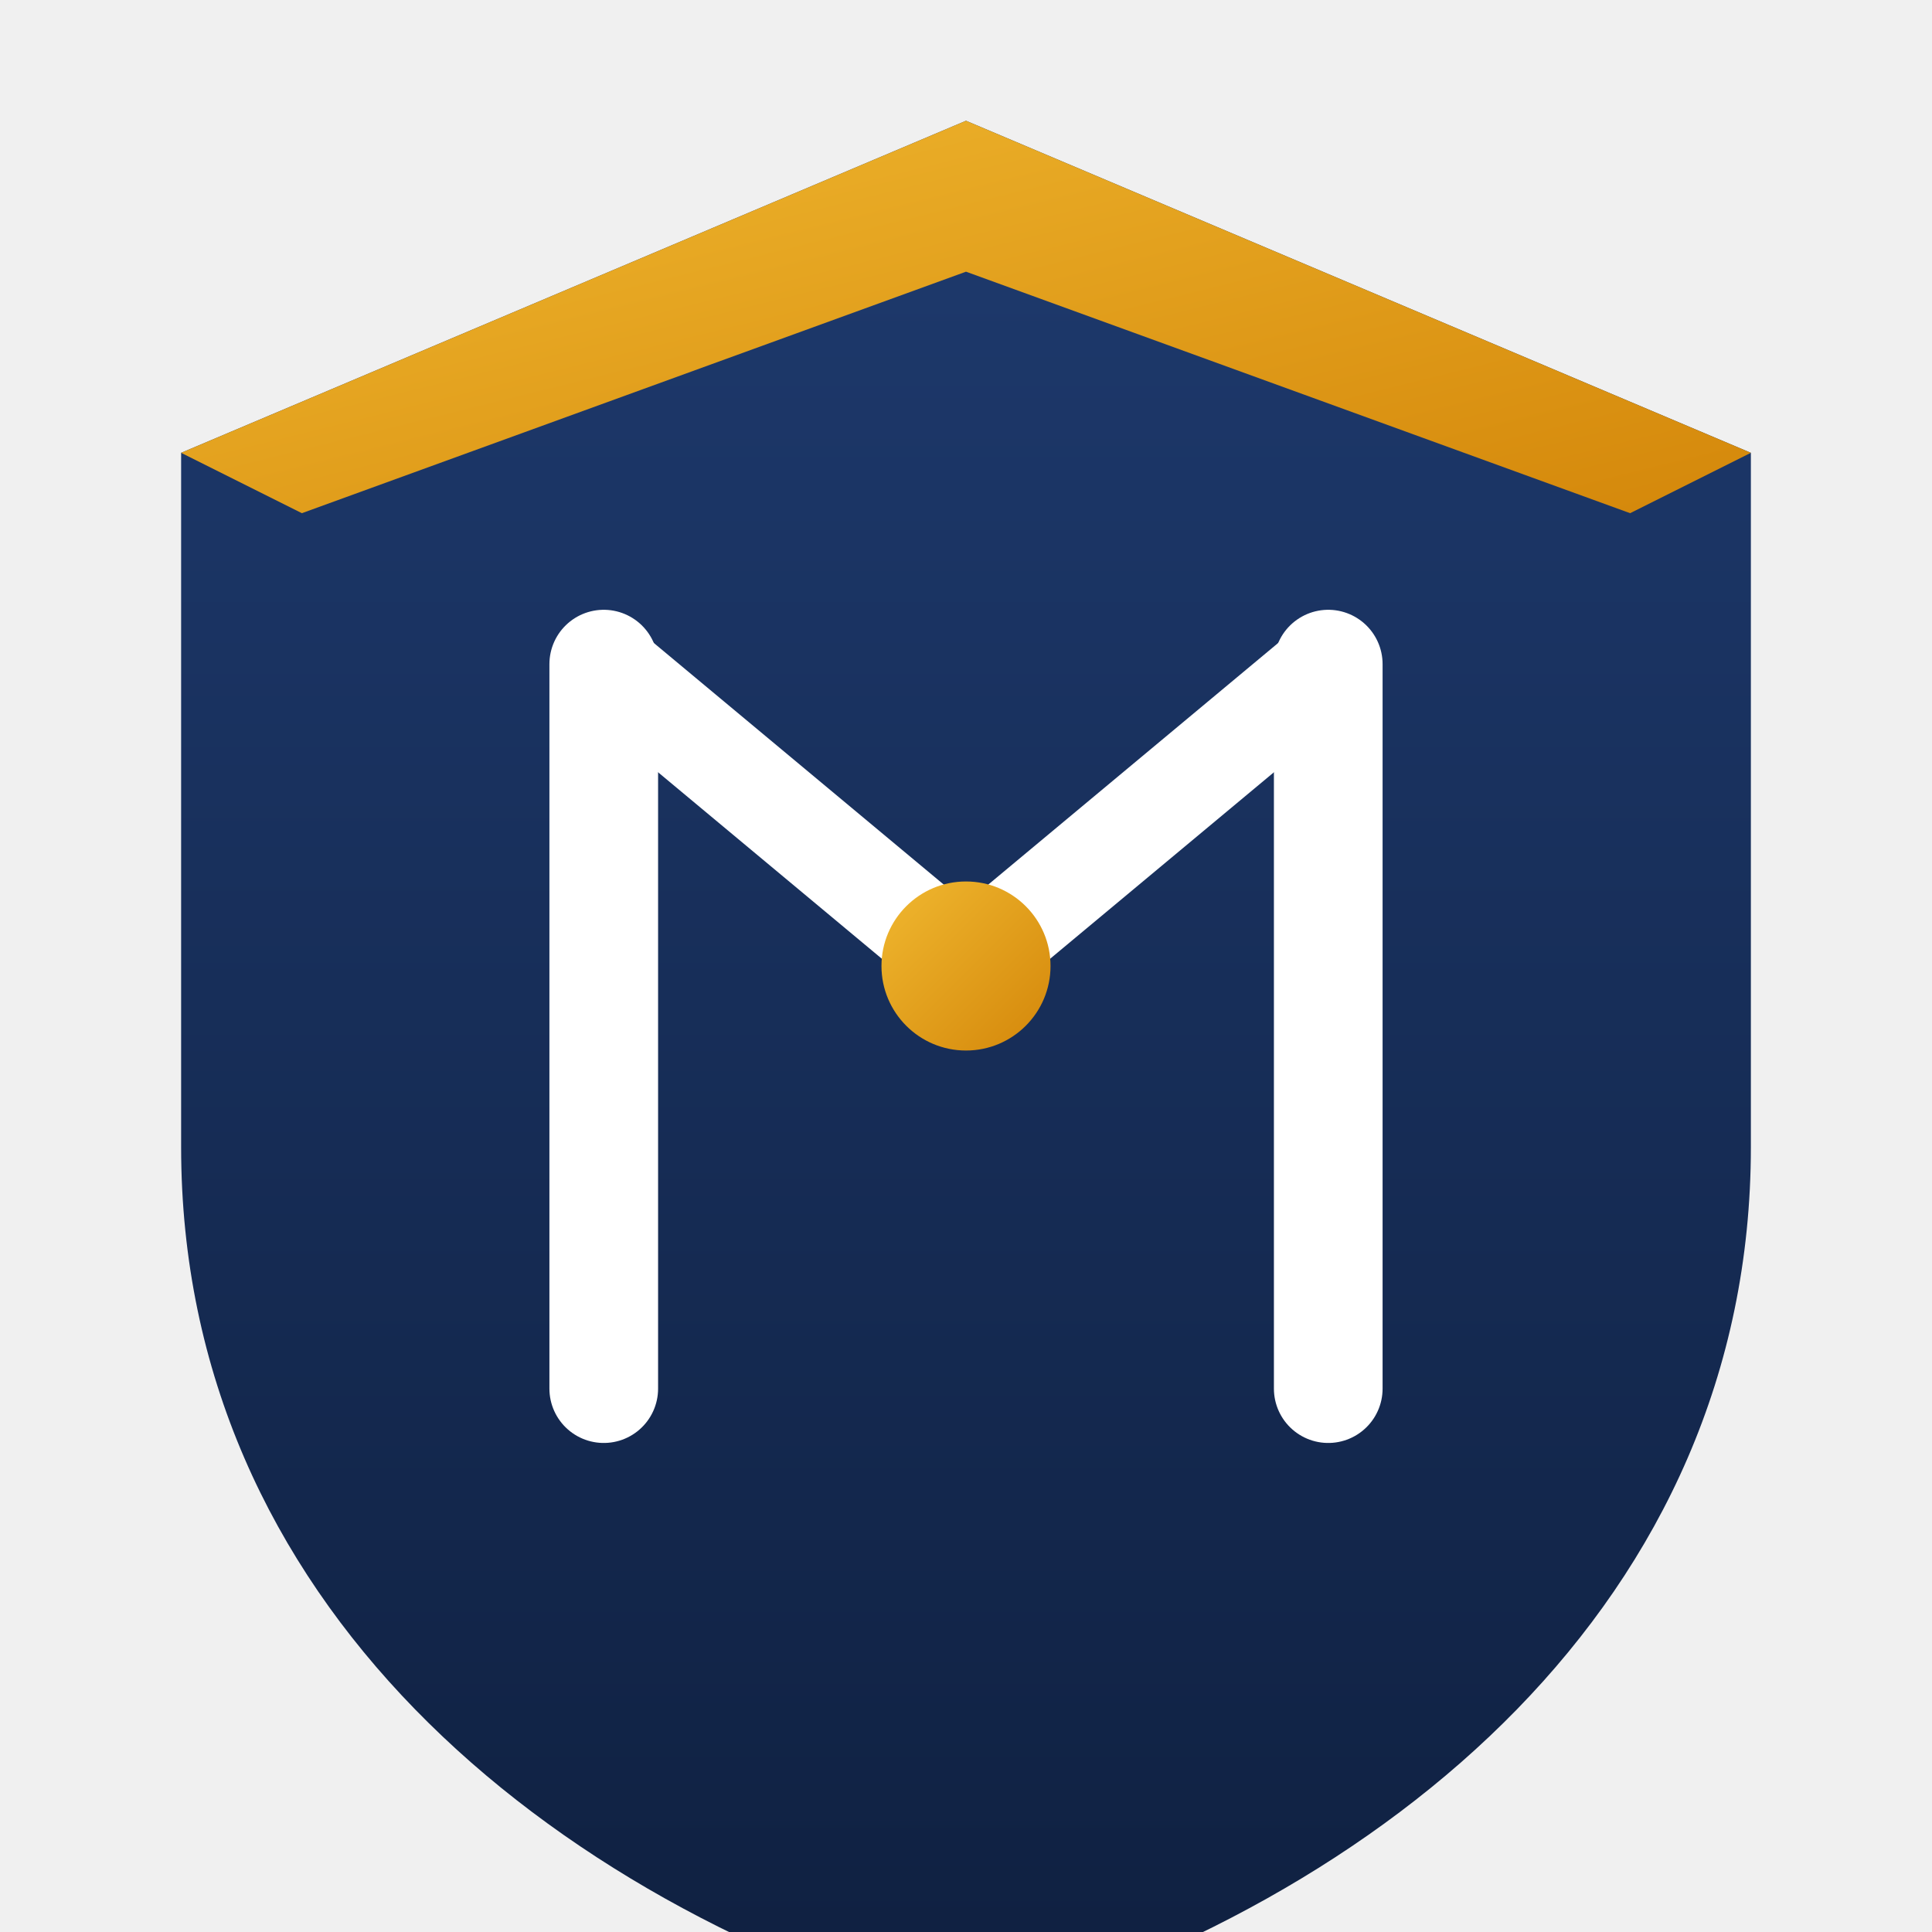
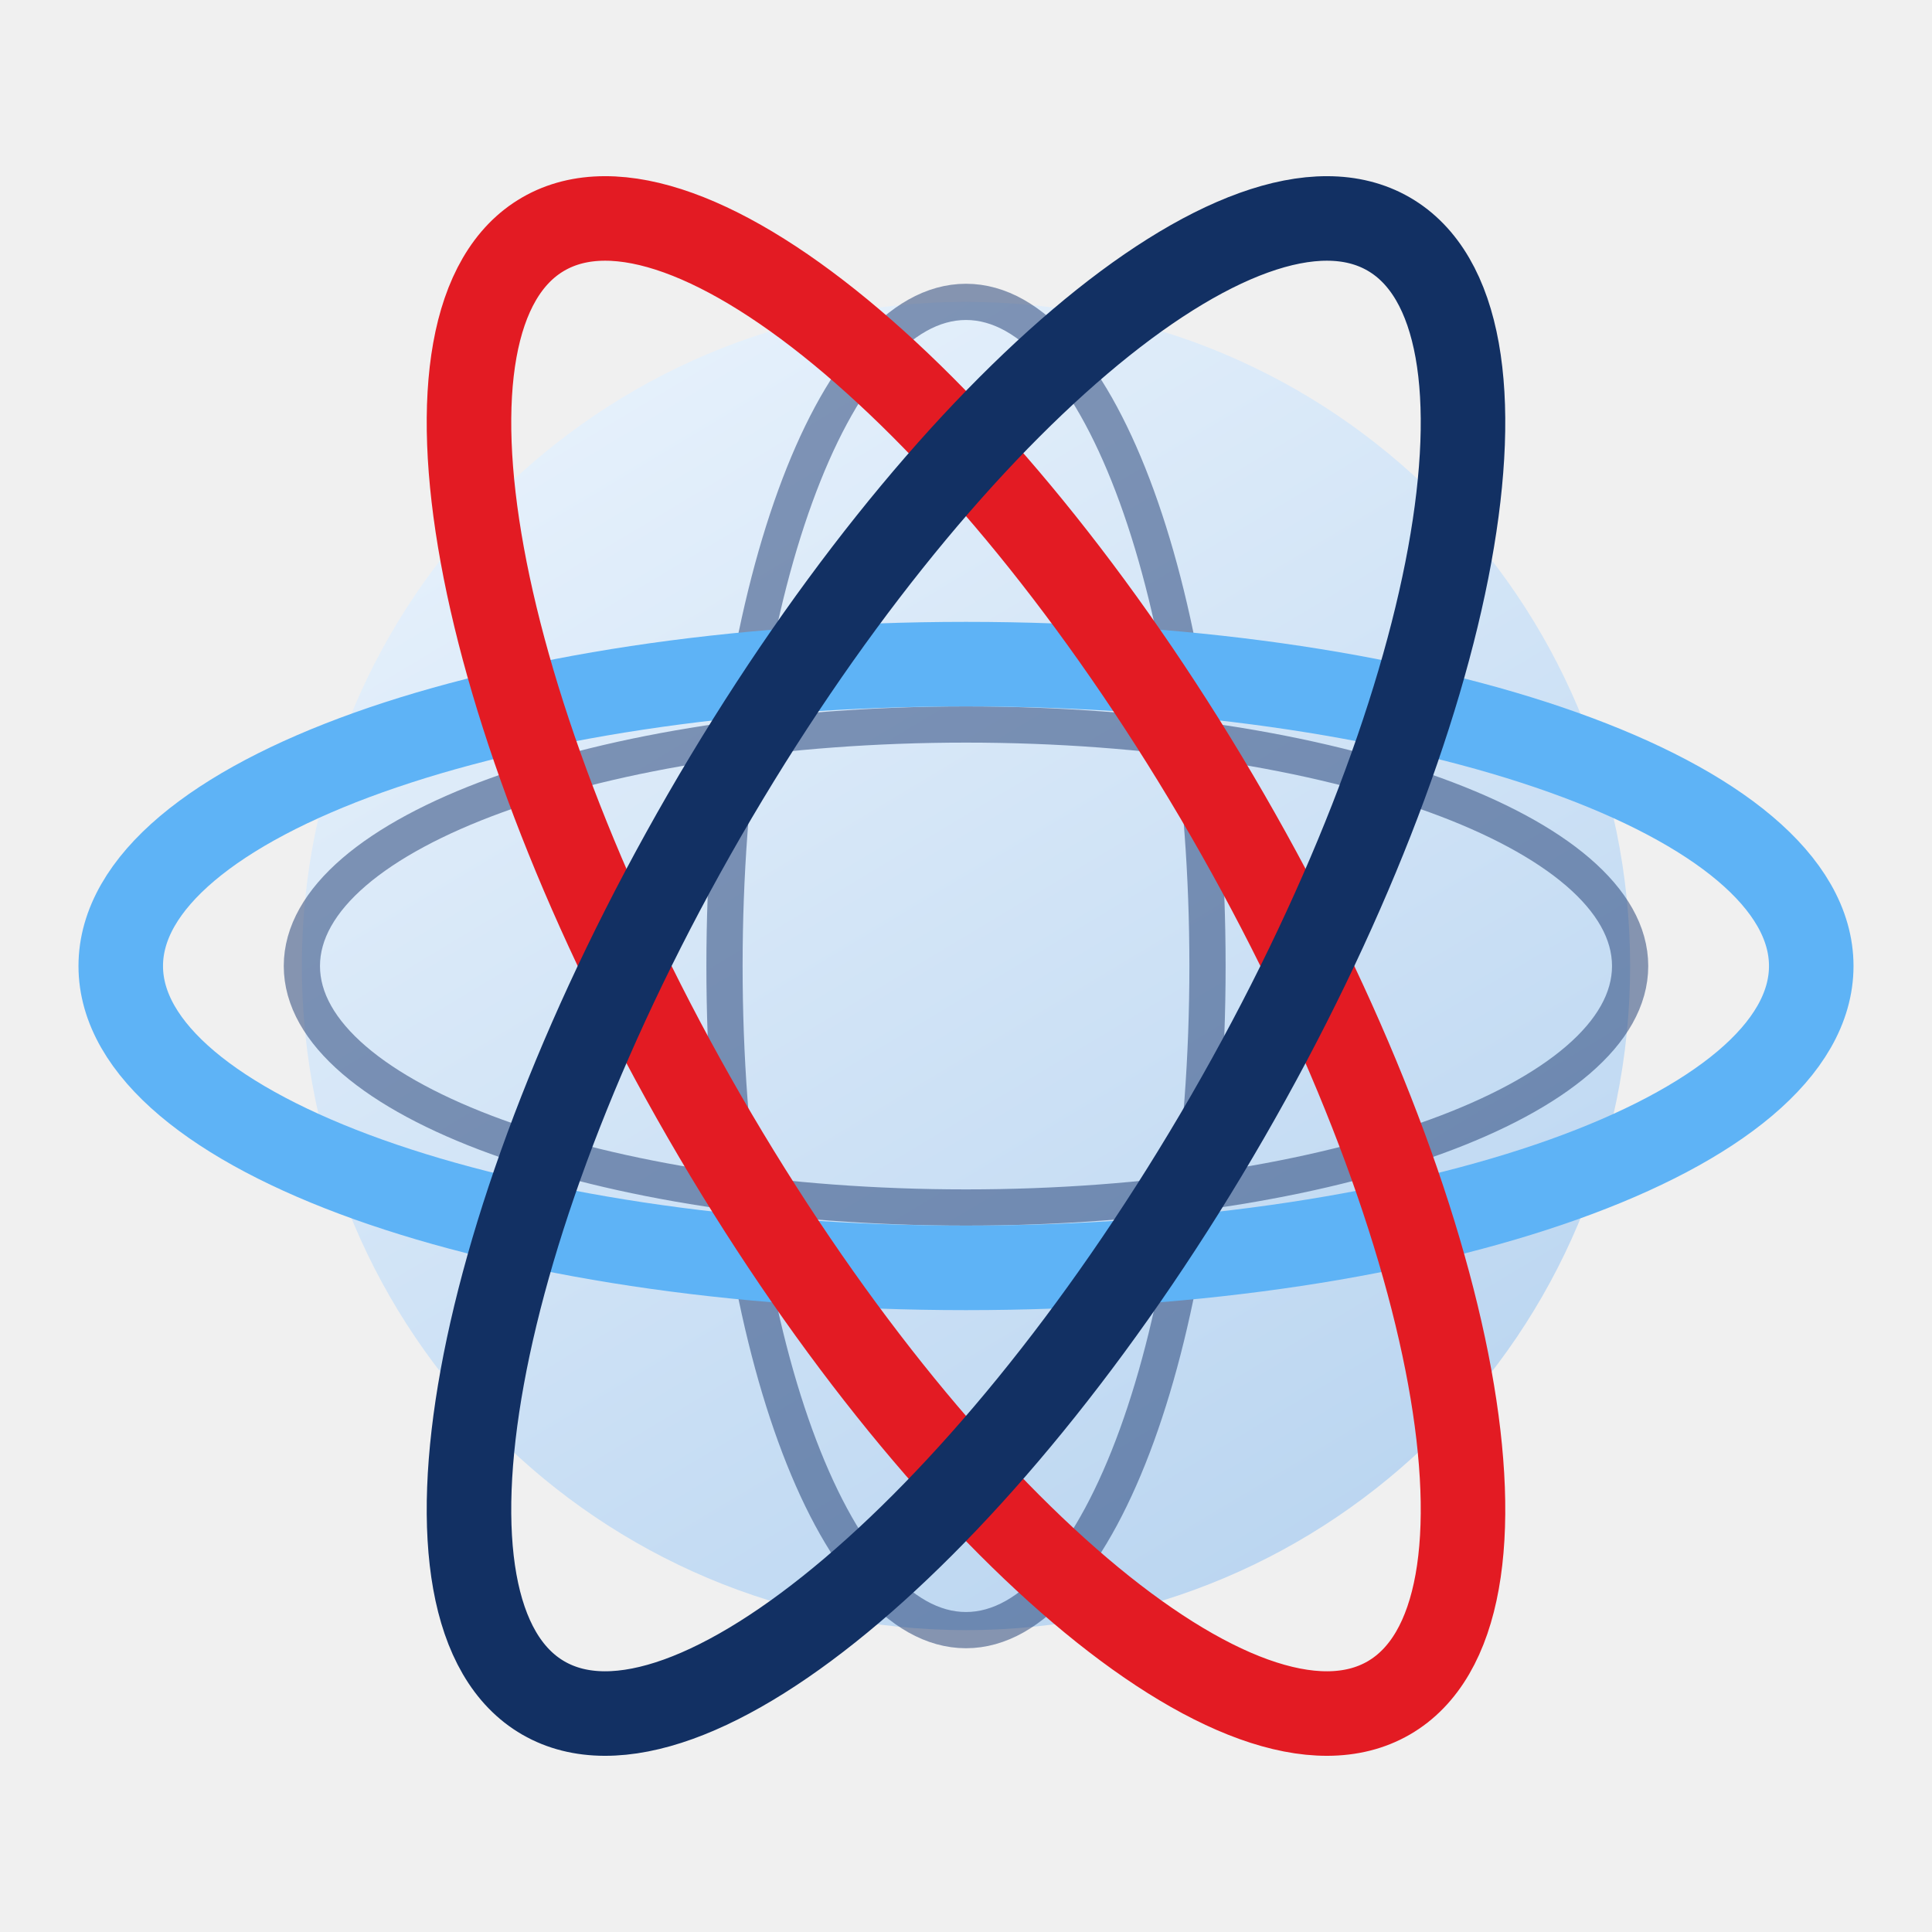
<svg xmlns="http://www.w3.org/2000/svg" viewBox="0 0 32 32" fill="none">
  <defs>
-     <linearGradient id="sg" x1="0" y1="0" x2="0" y2="1">
-       <stop offset="0%" stop-color="#1E3A6E" />
-       <stop offset="100%" stop-color="#0F2040" />
-     </linearGradient>
-     <linearGradient id="gg" x1="0" y1="0" x2="1" y2="1">
-       <stop offset="0%" stop-color="#F0B830" />
-       <stop offset="100%" stop-color="#D4870A" />
+     <linearGradient id="fs" x1="0.2" y1="0" x2="0.8" y2="1">
+       <stop offset="0%" stop-color="#e8f2fc" />
+       <stop offset="100%" stop-color="#b8d4f0" />
    </linearGradient>
  </defs>
-   <path d="M16 2 L3 7.5 L3 19 C3 26.5 9 31.5 16 33.5 C23 31.5 29 26.5 29 19 L29 7.5 Z" fill="url(#sg)" />
-   <path d="M16 2 L29 7.5 L27 8.5 L16 4.5 L5 8.5 L3 7.5 Z" fill="url(#gg)" />
-   <line x1="10" y1="11" x2="10" y2="23" stroke="white" stroke-width="1.8" stroke-linecap="round" />
-   <line x1="22" y1="11" x2="22" y2="23" stroke="white" stroke-width="1.8" stroke-linecap="round" />
-   <line x1="10" y1="11" x2="16" y2="16" stroke="white" stroke-width="1.6" stroke-linecap="round" />
-   <line x1="22" y1="11" x2="16" y2="16" stroke="white" stroke-width="1.6" stroke-linecap="round" />
-   <line x1="10" y1="15" x2="13" y2="15" stroke="url(#gg)" stroke-width="1.2" stroke-linecap="round" />
-   <line x1="10" y1="18" x2="13" y2="18" stroke="url(#gg)" stroke-width="1.2" stroke-linecap="round" />
-   <line x1="10" y1="21" x2="13" y2="21" stroke="url(#gg)" stroke-width="1.2" stroke-linecap="round" />
-   <line x1="19" y1="15" x2="22" y2="15" stroke="url(#gg)" stroke-width="1.2" stroke-linecap="round" />
-   <line x1="19" y1="18" x2="22" y2="18" stroke="url(#gg)" stroke-width="1.2" stroke-linecap="round" />
-   <line x1="19" y1="21" x2="22" y2="21" stroke="url(#gg)" stroke-width="1.2" stroke-linecap="round" />
-   <circle cx="16" cy="16" r="1.4" fill="url(#gg)" />
+   <circle cx="16" cy="16" r="11" fill="url(#fs)" />
+   <ellipse cx="16" cy="16" rx="11" ry="4" stroke="#1a3870" stroke-width="0.6" fill="none" opacity="0.5" />
+   <ellipse cx="16" cy="16" rx="4" ry="11" stroke="#1a3870" stroke-width="0.6" fill="none" opacity="0.5" />
+   <ellipse cx="16" cy="16" rx="14" ry="5" fill="none" stroke="#5eb3f6" stroke-width="1.4" />
+   <ellipse cx="16" cy="16" rx="14" ry="5" fill="none" stroke="#e31b23" stroke-width="1.4" transform="rotate(60 16 16)" />
+   <ellipse cx="16" cy="16" rx="14" ry="5" fill="none" stroke="#123063" stroke-width="1.4" transform="rotate(-60 16 16)" />
</svg>
